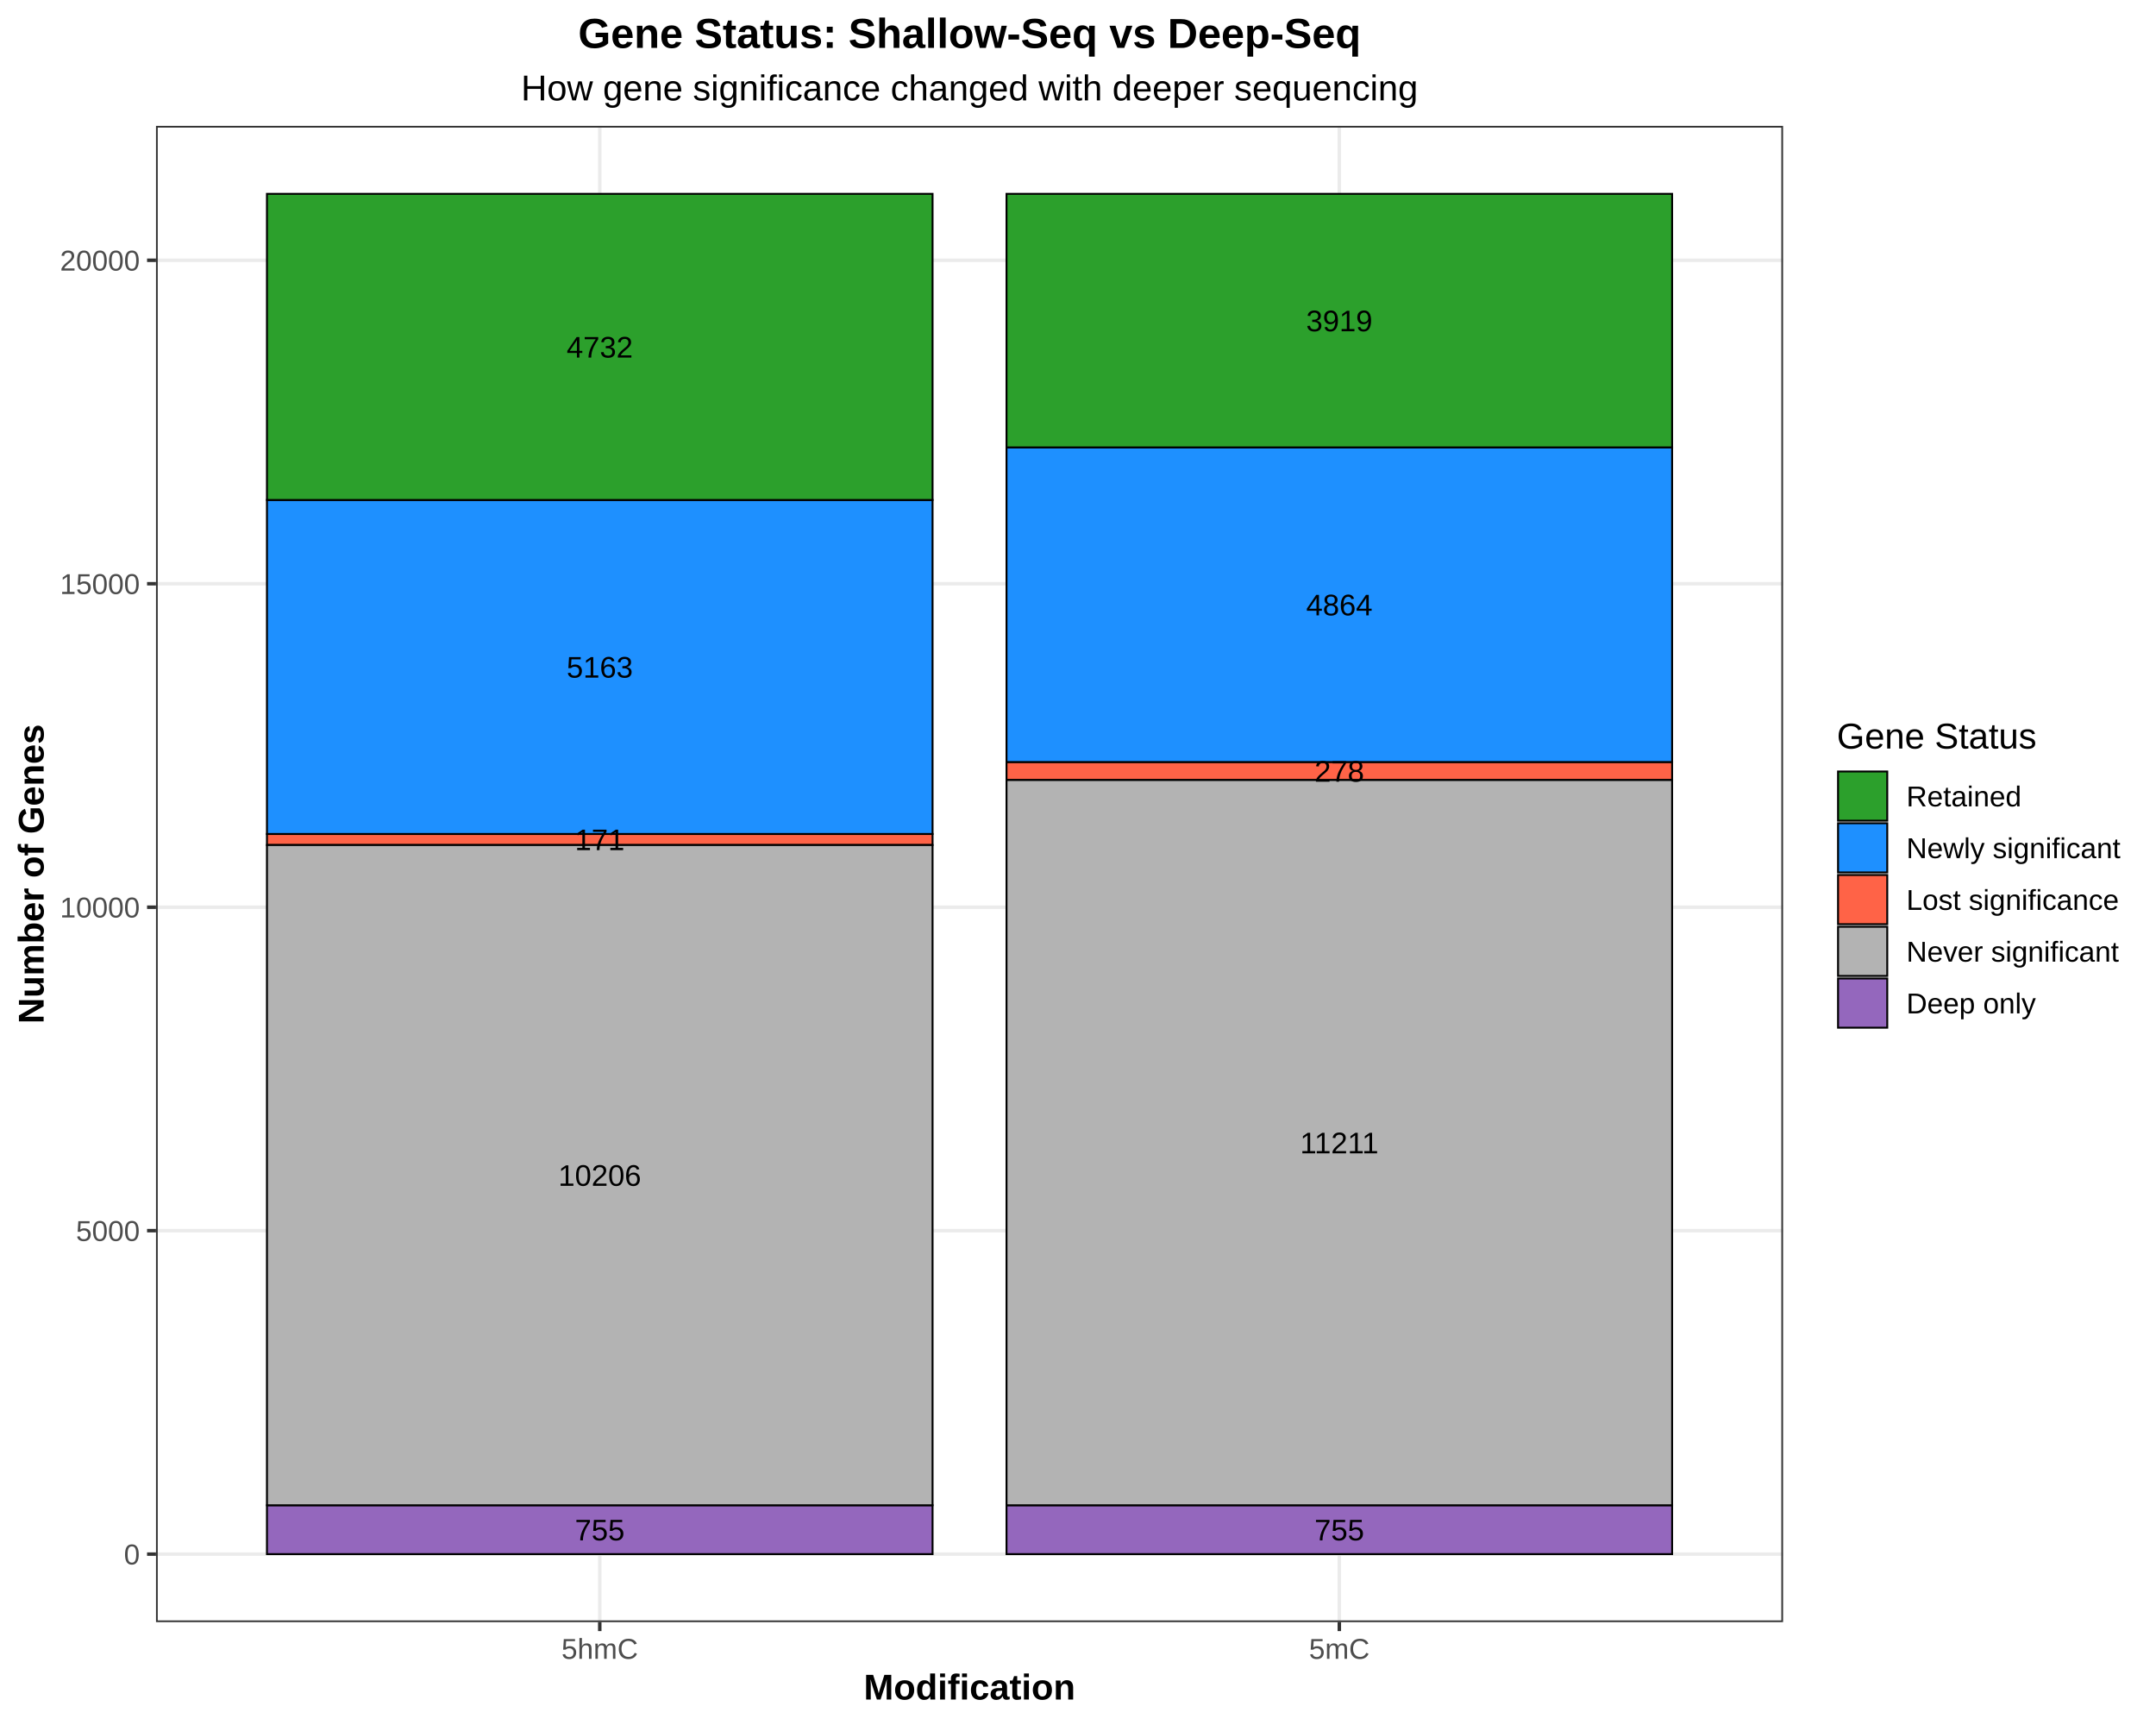
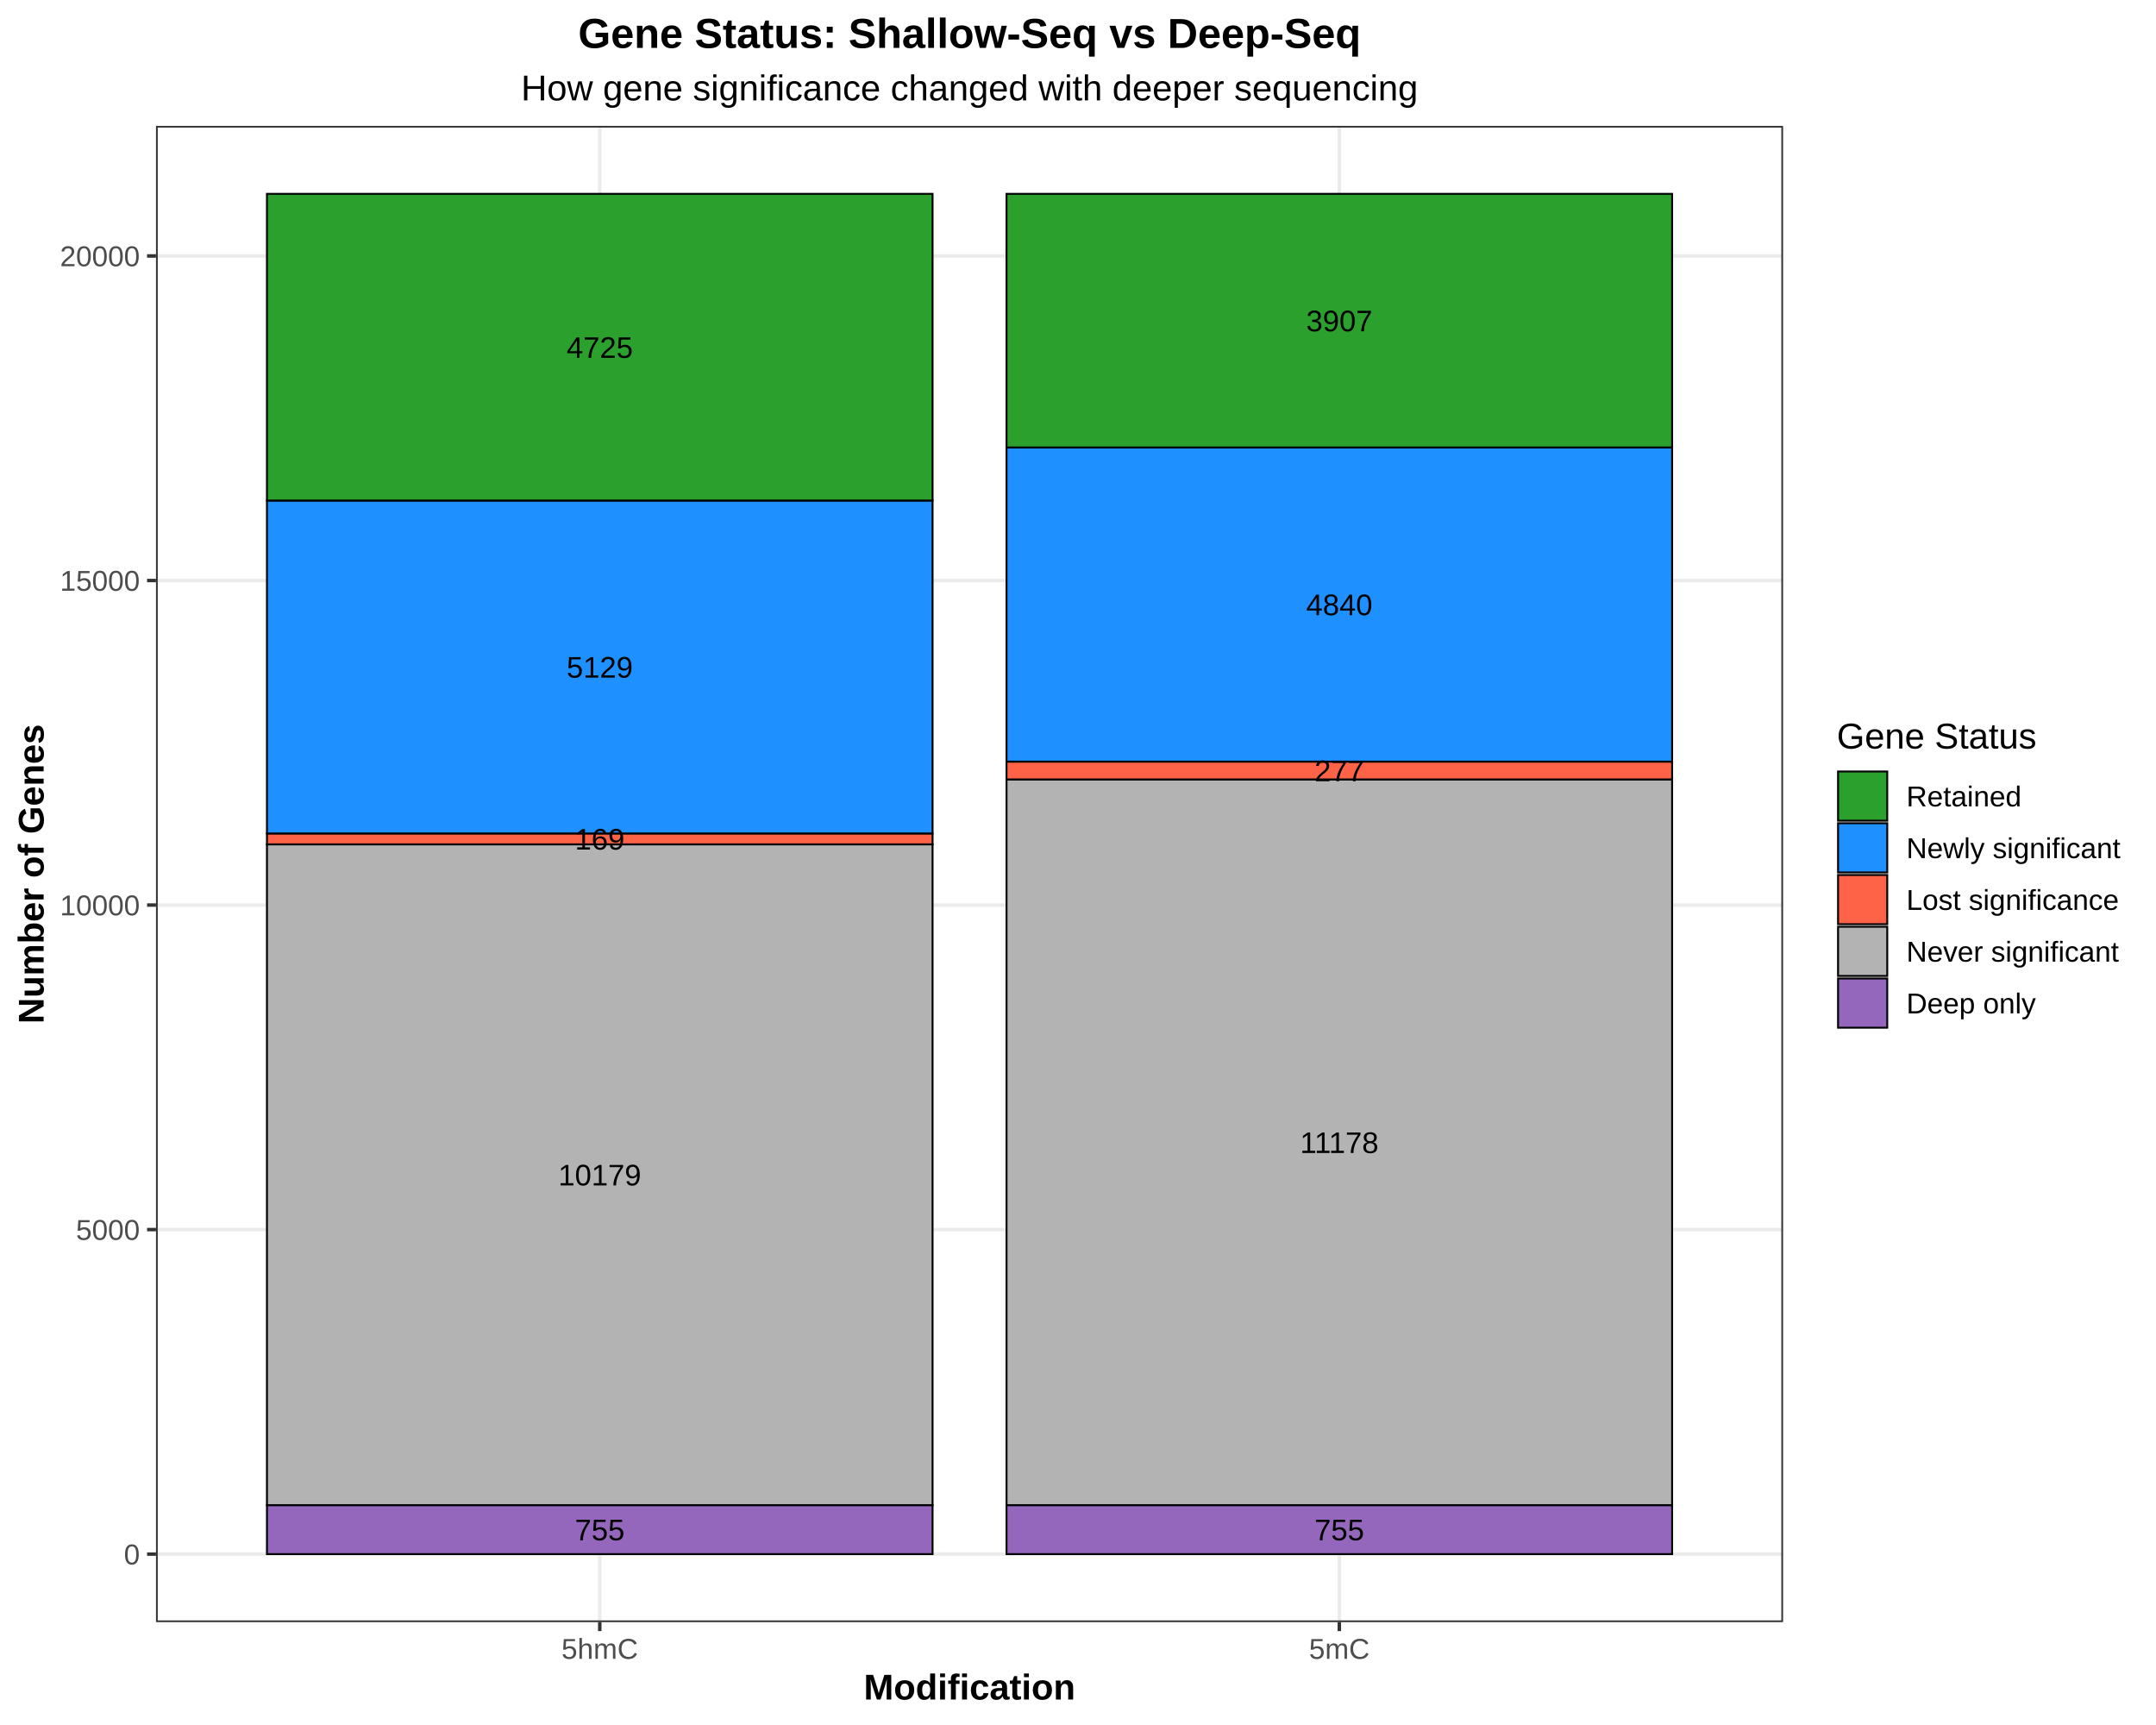
<svg xmlns="http://www.w3.org/2000/svg" width="720.00pt" height="576.00pt" viewBox="0 0 720.00 576.00">
  <g class="svglite">
    <defs>
      <style type="text/css">
    .svglite line, .svglite polyline, .svglite polygon, .svglite path, .svglite rect, .svglite circle {
      fill: none;
      stroke: #000000;
      stroke-linecap: round;
      stroke-linejoin: round;
      stroke-miterlimit: 10.00;
    }
    .svglite text {
      white-space: pre;
    }
    .svglite g.glyphgroup path {
      fill: inherit;
      stroke: none;
    }
  </style>
    </defs>
    <rect width="100%" height="100%" style="stroke: none; fill: #FFFFFF;" />
    <defs>
      <clipPath id="cpMC4wMHw3MjAuMDB8MC4wMHw1NzYuMDA=">
        <rect x="0.00" y="0.00" width="720.00" height="576.00" />
      </clipPath>
    </defs>
    <g clip-path="url(#cpMC4wMHw3MjAuMDB8MC4wMHw1NzYuMDA=)">
      <rect x="0.00" y="0.00" width="720.00" height="576.00" style="stroke-width: 1.16; stroke: #FFFFFF; fill: #FFFFFF;" />
    </g>
    <defs>
      <clipPath id="cpNTIuMTB8NTk1LjQ2fDQyLjAyfDU0MS42NQ==">
        <rect x="52.10" y="42.02" width="543.36" height="499.64" />
      </clipPath>
    </defs>
    <g clip-path="url(#cpNTIuMTB8NTk1LjQ2fDQyLjAyfDU0MS42NQ==)">
      <rect x="52.10" y="42.02" width="543.36" height="499.64" style="stroke-width: 1.16; stroke: none; fill: #FFFFFF;" />
      <polyline points="52.10,518.94 595.46,518.94 " style="stroke-width: 1.16; stroke: #EBEBEB; stroke-linecap: butt;" />
-       <polyline points="52.10,410.93 595.46,410.93 " style="stroke-width: 1.16; stroke: #EBEBEB; stroke-linecap: butt;" />
-       <polyline points="52.10,302.93 595.46,302.93 " style="stroke-width: 1.16; stroke: #EBEBEB; stroke-linecap: butt;" />
-       <polyline points="52.10,194.92 595.46,194.92 " style="stroke-width: 1.16; stroke: #EBEBEB; stroke-linecap: butt;" />
-       <polyline points="52.10,86.91 595.46,86.91 " style="stroke-width: 1.16; stroke: #EBEBEB; stroke-linecap: butt;" />
+       <polyline points="52.10,410.57 595.46,410.57 " style="stroke-width: 1.16; stroke: #EBEBEB; stroke-linecap: butt;" />
+       <polyline points="52.10,302.21 595.46,302.21 " style="stroke-width: 1.16; stroke: #EBEBEB; stroke-linecap: butt;" />
+       <polyline points="52.10,193.84 595.46,193.84 " style="stroke-width: 1.16; stroke: #EBEBEB; stroke-linecap: butt;" />
+       <polyline points="52.10,85.47 595.46,85.47 " style="stroke-width: 1.16; stroke: #EBEBEB; stroke-linecap: butt;" />
      <polyline points="200.29,541.65 200.29,42.02 " style="stroke-width: 1.16; stroke: #EBEBEB; stroke-linecap: butt;" />
      <polyline points="447.27,541.65 447.27,42.02 " style="stroke-width: 1.16; stroke: #EBEBEB; stroke-linecap: butt;" />
-       <rect x="89.15" y="502.63" width="222.28" height="16.31" style="stroke-width: 0.64; stroke-linecap: butt; stroke-linejoin: miter; fill: #9467BD;" />
-       <rect x="89.15" y="278.47" width="222.28" height="3.69" style="stroke-width: 0.64; stroke-linecap: butt; stroke-linejoin: miter; fill: #FF6347;" />
-       <rect x="89.15" y="282.17" width="222.28" height="220.46" style="stroke-width: 0.64; stroke-linecap: butt; stroke-linejoin: miter; fill: #B3B3B3;" />
-       <rect x="89.15" y="166.95" width="222.28" height="111.53" style="stroke-width: 0.64; stroke-linecap: butt; stroke-linejoin: miter; fill: #1E90FF;" />
-       <rect x="89.15" y="64.73" width="222.28" height="102.22" style="stroke-width: 0.64; stroke-linecap: butt; stroke-linejoin: miter; fill: #2CA02C;" />
-       <rect x="336.13" y="502.63" width="222.28" height="16.31" style="stroke-width: 0.64; stroke-linecap: butt; stroke-linejoin: miter; fill: #9467BD;" />
-       <rect x="336.13" y="254.45" width="222.28" height="6.01" style="stroke-width: 0.64; stroke-linecap: butt; stroke-linejoin: miter; fill: #FF6347;" />
-       <rect x="336.13" y="260.46" width="222.28" height="242.17" style="stroke-width: 0.64; stroke-linecap: butt; stroke-linejoin: miter; fill: #B3B3B3;" />
-       <rect x="336.13" y="149.38" width="222.28" height="105.07" style="stroke-width: 0.64; stroke-linecap: butt; stroke-linejoin: miter; fill: #1E90FF;" />
-       <rect x="336.13" y="64.73" width="222.28" height="84.66" style="stroke-width: 0.64; stroke-linecap: butt; stroke-linejoin: miter; fill: #2CA02C;" />
-       <text x="200.29" y="514.35" text-anchor="middle" style="font-size: 9.96px; font-family: &quot;Arial&quot;;" textLength="16.59px" lengthAdjust="spacingAndGlyphs">755</text>
-       <text x="200.29" y="283.88" text-anchor="middle" style="font-size: 9.96px; font-family: &quot;Arial&quot;;" textLength="16.59px" lengthAdjust="spacingAndGlyphs">171</text>
-       <text x="200.29" y="395.96" text-anchor="middle" style="font-size: 9.96px; font-family: &quot;Arial&quot;;" textLength="27.66px" lengthAdjust="spacingAndGlyphs">10206</text>
-       <text x="200.29" y="226.27" text-anchor="middle" style="font-size: 9.96px; font-family: &quot;Arial&quot;;" textLength="22.12px" lengthAdjust="spacingAndGlyphs">5163</text>
-       <text x="200.29" y="119.40" text-anchor="middle" style="font-size: 9.96px; font-family: &quot;Arial&quot;;" textLength="22.12px" lengthAdjust="spacingAndGlyphs">4732</text>
-       <text x="447.27" y="514.35" text-anchor="middle" style="font-size: 9.96px; font-family: &quot;Arial&quot;;" textLength="16.59px" lengthAdjust="spacingAndGlyphs">755</text>
-       <text x="447.27" y="261.02" text-anchor="middle" style="font-size: 9.96px; font-family: &quot;Arial&quot;;" textLength="16.59px" lengthAdjust="spacingAndGlyphs">278</text>
-       <text x="447.27" y="385.11" text-anchor="middle" style="font-size: 9.96px; font-family: &quot;Arial&quot;;" textLength="26.19px" lengthAdjust="spacingAndGlyphs">11211</text>
-       <text x="447.27" y="205.48" text-anchor="middle" style="font-size: 9.96px; font-family: &quot;Arial&quot;;" textLength="22.12px" lengthAdjust="spacingAndGlyphs">4864</text>
-       <text x="447.27" y="110.62" text-anchor="middle" style="font-size: 9.96px; font-family: &quot;Arial&quot;;" textLength="22.12px" lengthAdjust="spacingAndGlyphs">3919</text>
+       <rect x="89.15" y="502.58" width="222.28" height="16.36" style="stroke-width: 0.64; stroke-linecap: butt; stroke-linejoin: miter; fill: #9467BD;" />
+       <rect x="89.15" y="278.30" width="222.28" height="3.66" style="stroke-width: 0.64; stroke-linecap: butt; stroke-linejoin: miter; fill: #FF6347;" />
+       <rect x="89.15" y="281.96" width="222.28" height="220.62" style="stroke-width: 0.64; stroke-linecap: butt; stroke-linejoin: miter; fill: #B3B3B3;" />
+       <rect x="89.15" y="167.14" width="222.28" height="111.16" style="stroke-width: 0.64; stroke-linecap: butt; stroke-linejoin: miter; fill: #1E90FF;" />
+       <rect x="89.15" y="64.73" width="222.28" height="102.41" style="stroke-width: 0.64; stroke-linecap: butt; stroke-linejoin: miter; fill: #2CA02C;" />
+       <rect x="336.13" y="502.58" width="222.28" height="16.36" style="stroke-width: 0.64; stroke-linecap: butt; stroke-linejoin: miter; fill: #9467BD;" />
+       <rect x="336.13" y="254.31" width="222.28" height="6.00" style="stroke-width: 0.64; stroke-linecap: butt; stroke-linejoin: miter; fill: #FF6347;" />
+       <rect x="336.13" y="260.31" width="222.28" height="242.27" style="stroke-width: 0.64; stroke-linecap: butt; stroke-linejoin: miter; fill: #B3B3B3;" />
+       <rect x="336.13" y="149.41" width="222.28" height="104.90" style="stroke-width: 0.64; stroke-linecap: butt; stroke-linejoin: miter; fill: #1E90FF;" />
+       <rect x="336.13" y="64.73" width="222.28" height="84.68" style="stroke-width: 0.64; stroke-linecap: butt; stroke-linejoin: miter; fill: #2CA02C;" />
+       <text x="200.29" y="514.32" text-anchor="middle" style="font-size: 9.96px; font-family: &quot;Arial&quot;;" textLength="16.59px" lengthAdjust="spacingAndGlyphs">755</text>
+       <text x="200.29" y="283.69" text-anchor="middle" style="font-size: 9.96px; font-family: &quot;Arial&quot;;" textLength="16.59px" lengthAdjust="spacingAndGlyphs">169</text>
+       <text x="200.29" y="395.83" text-anchor="middle" style="font-size: 9.96px; font-family: &quot;Arial&quot;;" textLength="27.66px" lengthAdjust="spacingAndGlyphs">10179</text>
+       <text x="200.29" y="226.28" text-anchor="middle" style="font-size: 9.96px; font-family: &quot;Arial&quot;;" textLength="22.12px" lengthAdjust="spacingAndGlyphs">5129</text>
+       <text x="200.29" y="119.50" text-anchor="middle" style="font-size: 9.96px; font-family: &quot;Arial&quot;;" textLength="22.12px" lengthAdjust="spacingAndGlyphs">4725</text>
+       <text x="447.27" y="514.32" text-anchor="middle" style="font-size: 9.96px; font-family: &quot;Arial&quot;;" textLength="16.59px" lengthAdjust="spacingAndGlyphs">755</text>
+       <text x="447.27" y="260.87" text-anchor="middle" style="font-size: 9.96px; font-family: &quot;Arial&quot;;" textLength="16.59px" lengthAdjust="spacingAndGlyphs">277</text>
+       <text x="447.27" y="385.01" text-anchor="middle" style="font-size: 9.96px; font-family: &quot;Arial&quot;;" textLength="26.19px" lengthAdjust="spacingAndGlyphs">11178</text>
+       <text x="447.27" y="205.42" text-anchor="middle" style="font-size: 9.96px; font-family: &quot;Arial&quot;;" textLength="22.12px" lengthAdjust="spacingAndGlyphs">4840</text>
+       <text x="447.27" y="110.63" text-anchor="middle" style="font-size: 9.96px; font-family: &quot;Arial&quot;;" textLength="22.12px" lengthAdjust="spacingAndGlyphs">3907</text>
      <rect x="52.10" y="42.02" width="543.36" height="499.64" style="stroke-width: 1.16; stroke: #333333;" />
    </g>
    <g clip-path="url(#cpMC4wMHw3MjAuMDB8MC4wMHw1NzYuMDA=)">
      <text x="46.72" y="522.38" text-anchor="end" style="font-size: 9.60px;fill: #4D4D4D; font-family: &quot;Arial&quot;;" textLength="5.33px" lengthAdjust="spacingAndGlyphs">0</text>
-       <text x="46.72" y="414.37" text-anchor="end" style="font-size: 9.60px;fill: #4D4D4D; font-family: &quot;Arial&quot;;" textLength="21.31px" lengthAdjust="spacingAndGlyphs">5000</text>
-       <text x="46.72" y="306.36" text-anchor="end" style="font-size: 9.60px;fill: #4D4D4D; font-family: &quot;Arial&quot;;" textLength="26.64px" lengthAdjust="spacingAndGlyphs">10000</text>
-       <text x="46.72" y="198.35" text-anchor="end" style="font-size: 9.60px;fill: #4D4D4D; font-family: &quot;Arial&quot;;" textLength="26.64px" lengthAdjust="spacingAndGlyphs">15000</text>
-       <text x="46.72" y="90.35" text-anchor="end" style="font-size: 9.60px;fill: #4D4D4D; font-family: &quot;Arial&quot;;" textLength="26.64px" lengthAdjust="spacingAndGlyphs">20000</text>
+       <text x="46.72" y="414.01" text-anchor="end" style="font-size: 9.60px;fill: #4D4D4D; font-family: &quot;Arial&quot;;" textLength="21.31px" lengthAdjust="spacingAndGlyphs">5000</text>
+       <text x="46.72" y="305.64" text-anchor="end" style="font-size: 9.60px;fill: #4D4D4D; font-family: &quot;Arial&quot;;" textLength="26.64px" lengthAdjust="spacingAndGlyphs">10000</text>
+       <text x="46.72" y="197.27" text-anchor="end" style="font-size: 9.60px;fill: #4D4D4D; font-family: &quot;Arial&quot;;" textLength="26.64px" lengthAdjust="spacingAndGlyphs">15000</text>
+       <text x="46.72" y="88.90" text-anchor="end" style="font-size: 9.60px;fill: #4D4D4D; font-family: &quot;Arial&quot;;" textLength="26.64px" lengthAdjust="spacingAndGlyphs">20000</text>
      <polyline points="49.11,518.94 52.10,518.94 " style="stroke-width: 1.16; stroke: #333333; stroke-linecap: butt;" />
-       <polyline points="49.11,410.93 52.10,410.93 " style="stroke-width: 1.16; stroke: #333333; stroke-linecap: butt;" />
-       <polyline points="49.11,302.93 52.10,302.93 " style="stroke-width: 1.16; stroke: #333333; stroke-linecap: butt;" />
-       <polyline points="49.11,194.92 52.10,194.92 " style="stroke-width: 1.16; stroke: #333333; stroke-linecap: butt;" />
-       <polyline points="49.11,86.91 52.10,86.91 " style="stroke-width: 1.16; stroke: #333333; stroke-linecap: butt;" />
+       <polyline points="49.11,410.57 52.10,410.57 " style="stroke-width: 1.16; stroke: #333333; stroke-linecap: butt;" />
+       <polyline points="49.11,302.21 52.10,302.21 " style="stroke-width: 1.16; stroke: #333333; stroke-linecap: butt;" />
+       <polyline points="49.11,193.84 52.10,193.84 " style="stroke-width: 1.16; stroke: #333333; stroke-linecap: butt;" />
+       <polyline points="49.11,85.47 52.10,85.47 " style="stroke-width: 1.16; stroke: #333333; stroke-linecap: butt;" />
      <polyline points="200.29,544.64 200.29,541.65 " style="stroke-width: 1.16; stroke: #333333; stroke-linecap: butt;" />
      <polyline points="447.27,544.64 447.27,541.65 " style="stroke-width: 1.16; stroke: #333333; stroke-linecap: butt;" />
      <text x="200.29" y="553.90" text-anchor="middle" style="font-size: 9.60px;fill: #4D4D4D; font-family: &quot;Arial&quot;;" textLength="25.56px" lengthAdjust="spacingAndGlyphs">5hmC</text>
      <text x="447.27" y="553.90" text-anchor="middle" style="font-size: 9.60px;fill: #4D4D4D; font-family: &quot;Arial&quot;;" textLength="20.23px" lengthAdjust="spacingAndGlyphs">5mC</text>
      <text x="323.78" y="567.50" text-anchor="middle" style="font-size: 12.00px; font-weight: bold; font-family: &quot;Arial&quot;;" textLength="70.64px" lengthAdjust="spacingAndGlyphs">Modification</text>
      <text transform="translate(14.57,291.83) rotate(-90)" text-anchor="middle" style="font-size: 12.00px; font-weight: bold; font-family: &quot;Arial&quot;;" textLength="100.00px" lengthAdjust="spacingAndGlyphs">Number of Genes</text>
      <rect x="607.42" y="234.11" width="106.60" height="115.45" style="stroke-width: 1.16; stroke: none; fill: #FFFFFF;" />
      <text x="613.40" y="249.94" style="font-size: 12.00px; font-family: &quot;Arial&quot;;" textLength="66.67px" lengthAdjust="spacingAndGlyphs">Gene Status</text>
      <rect x="613.40" y="257.18" width="17.28" height="17.28" style="stroke-width: 1.16; stroke: none; fill: #FFFFFF;" />
      <rect x="613.82" y="257.61" width="16.43" height="16.43" style="stroke-width: 0.64; stroke-linecap: butt; stroke-linejoin: miter; fill: #2CA02C;" />
      <rect x="613.40" y="274.46" width="17.28" height="17.28" style="stroke-width: 1.16; stroke: none; fill: #FFFFFF;" />
      <rect x="613.82" y="274.89" width="16.43" height="16.43" style="stroke-width: 0.64; stroke-linecap: butt; stroke-linejoin: miter; fill: #1E90FF;" />
      <rect x="613.40" y="291.74" width="17.28" height="17.28" style="stroke-width: 1.16; stroke: none; fill: #FFFFFF;" />
      <rect x="613.82" y="292.17" width="16.43" height="16.43" style="stroke-width: 0.64; stroke-linecap: butt; stroke-linejoin: miter; fill: #FF6347;" />
      <rect x="613.40" y="309.02" width="17.28" height="17.28" style="stroke-width: 1.16; stroke: none; fill: #FFFFFF;" />
      <rect x="613.82" y="309.45" width="16.43" height="16.43" style="stroke-width: 0.64; stroke-linecap: butt; stroke-linejoin: miter; fill: #B3B3B3;" />
      <rect x="613.40" y="326.30" width="17.28" height="17.28" style="stroke-width: 1.16; stroke: none; fill: #FFFFFF;" />
      <rect x="613.82" y="326.73" width="16.43" height="16.43" style="stroke-width: 0.64; stroke-linecap: butt; stroke-linejoin: miter; fill: #9467BD;" />
      <text x="636.65" y="269.26" style="font-size: 9.60px; font-family: &quot;Arial&quot;;" textLength="38.36px" lengthAdjust="spacingAndGlyphs">Retained</text>
      <text x="636.65" y="286.54" style="font-size: 9.60px; font-family: &quot;Arial&quot;;" textLength="71.39px" lengthAdjust="spacingAndGlyphs">Newly significant</text>
      <text x="636.65" y="303.82" style="font-size: 9.60px; font-family: &quot;Arial&quot;;" textLength="70.88px" lengthAdjust="spacingAndGlyphs">Lost significance</text>
      <text x="636.65" y="321.10" style="font-size: 9.60px; font-family: &quot;Arial&quot;;" textLength="70.86px" lengthAdjust="spacingAndGlyphs">Never significant</text>
      <text x="636.65" y="338.38" style="font-size: 9.60px; font-family: &quot;Arial&quot;;" textLength="43.16px" lengthAdjust="spacingAndGlyphs">Deep only</text>
      <text x="323.78" y="33.52" text-anchor="middle" style="font-size: 12.00px; font-family: &quot;Arial&quot;;" textLength="299.48px" lengthAdjust="spacingAndGlyphs">How gene significance changed with deeper sequencing</text>
      <text x="323.78" y="16.00" text-anchor="middle" style="font-size: 14.00px; font-weight: bold; font-family: &quot;Arial&quot;;" textLength="261.31px" lengthAdjust="spacingAndGlyphs">Gene Status: Shallow-Seq vs Deep-Seq</text>
    </g>
  </g>
</svg>
